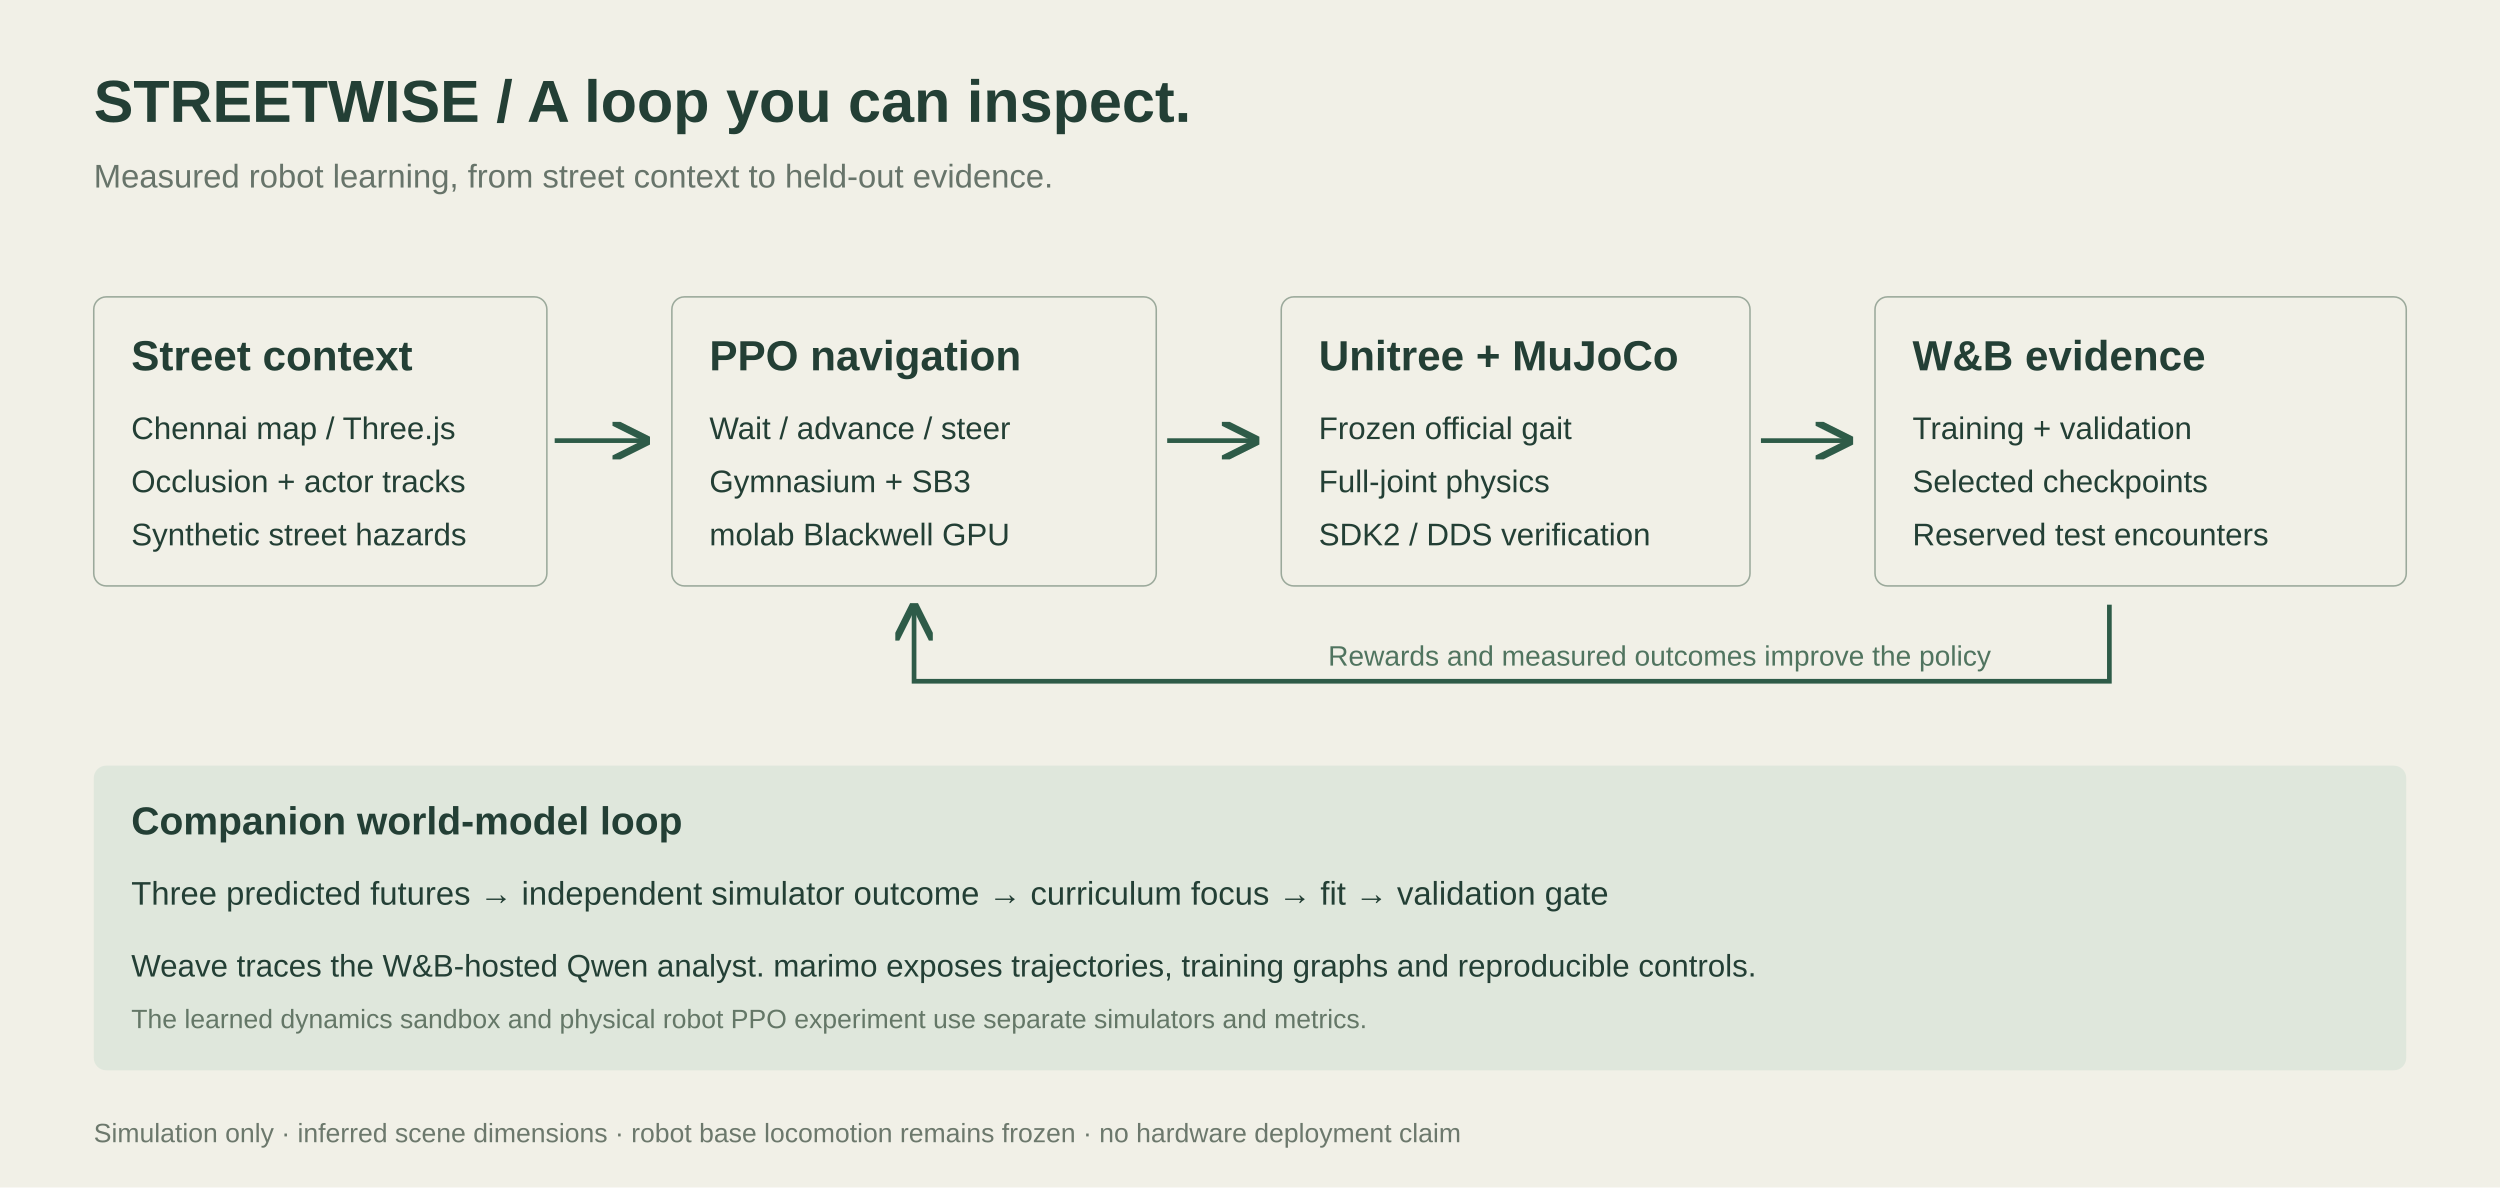
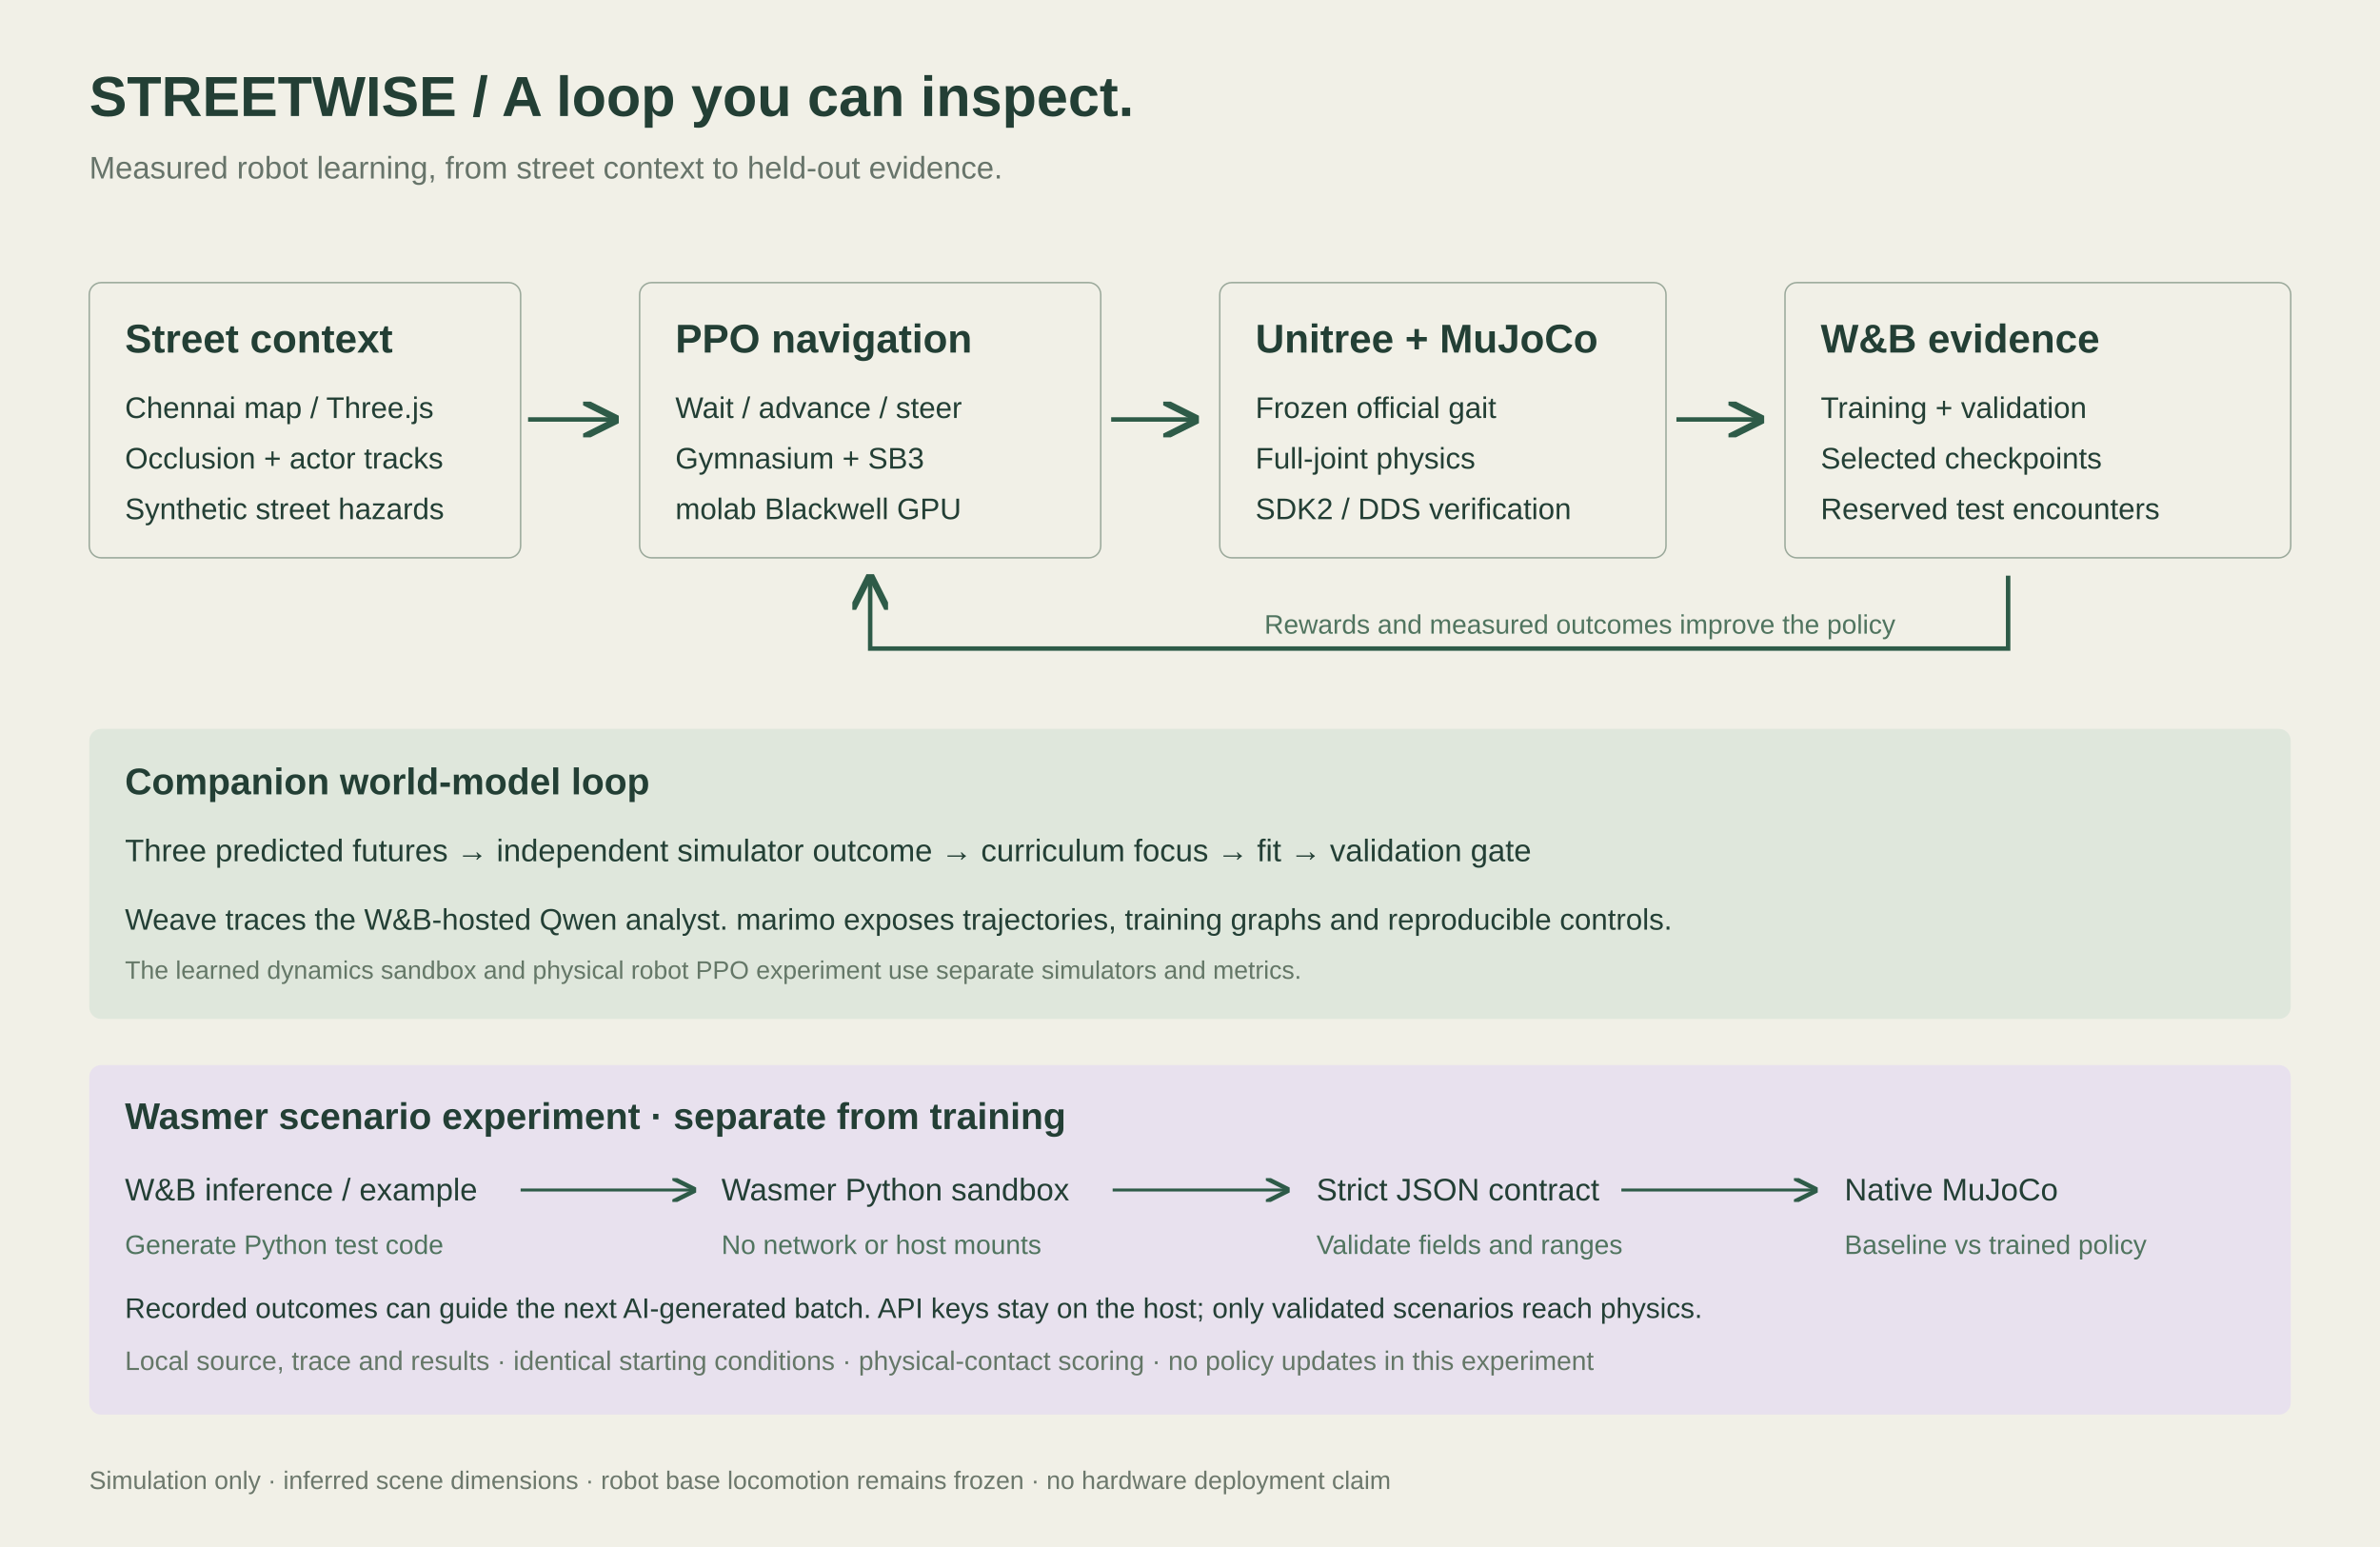
- <svg xmlns="http://www.w3.org/2000/svg" width="1600" height="760" viewBox="0 0 1600 760">
+ <svg xmlns="http://www.w3.org/2000/svg" width="1600" height="1040" viewBox="0 0 1600 1040">
  <defs>
    <marker id="arrow" markerWidth="8" markerHeight="8" refX="7" refY="4" orient="auto">
      <path d="M0,0 L8,4 L0,8" fill="none" stroke="#2e5b48" stroke-width="1.5" />
    </marker>
  </defs>
-   <rect width="1600" height="760" fill="#f1f0e7" />
+   <rect width="1600" height="1040" fill="#f1f0e7" />
  <g font-family="Arial,sans-serif" fill="#233f35">
    <text x="60" y="78" font-size="38" font-weight="bold">STREETWISE / A loop you can inspect.</text>
    <text x="60" y="120" font-size="21" fill="#67746a">Measured robot learning, from street context to held-out evidence.</text>
    <g stroke="#9ba99b" fill="none">
      <rect x="60" y="190" width="290" height="185" rx="8" />
      <rect x="430" y="190" width="310" height="185" rx="8" />
      <rect x="820" y="190" width="300" height="185" rx="8" />
      <rect x="1200" y="190" width="340" height="185" rx="8" />
    </g>
    <g font-size="27" font-weight="bold">
      <text x="84" y="237">Street context</text>
      <text x="454" y="237">PPO navigation</text>
      <text x="844" y="237">Unitree + MuJoCo</text>
      <text x="1224" y="237">W&amp;B evidence</text>
    </g>
    <g font-size="20">
      <text x="84" y="281">Chennai map / Three.js</text>
      <text x="84" y="315">Occlusion + actor tracks</text>
      <text x="84" y="349">Synthetic street hazards</text>
      <text x="454" y="281">Wait / advance / steer</text>
      <text x="454" y="315">Gymnasium + SB3</text>
      <text x="454" y="349">molab Blackwell GPU</text>
      <text x="844" y="281">Frozen official gait</text>
      <text x="844" y="315">Full-joint physics</text>
      <text x="844" y="349">SDK2 / DDS verification</text>
      <text x="1224" y="281">Training + validation</text>
      <text x="1224" y="315">Selected checkpoints</text>
      <text x="1224" y="349">Reserved test encounters</text>
    </g>
    <g fill="none" stroke="#2e5b48" stroke-width="3" marker-end="url(#arrow)">
      <path d="M355,282 H413" />
      <path d="M747,282 H803" />
      <path d="M1127,282 H1183" />
      <path d="M1350,387 V436 H585 V389" />
    </g>
    <text x="850" y="426" font-size="18" fill="#50745f">Rewards and measured outcomes improve the policy</text>
    <rect x="60" y="490" width="1480" height="195" rx="8" fill="#dfe7dc" />
    <text x="84" y="534" font-size="25" font-weight="bold">Companion world-model loop</text>
    <text x="84" y="579" font-size="21">Three predicted futures → independent simulator outcome → curriculum focus → fit → validation gate</text>
    <text x="84" y="625" font-size="20">Weave traces the W&amp;B-hosted Qwen analyst. marimo exposes trajectories, training graphs and reproducible controls.</text>
    <text x="84" y="658" font-size="17" fill="#647767">The learned dynamics sandbox and physical robot PPO experiment use separate simulators and metrics.</text>
-     <text x="60" y="731" font-size="17" fill="#6c786c">Simulation only · inferred scene dimensions · robot base locomotion remains frozen · no hardware deployment claim</text>
+     <rect x="60" y="716" width="1480" height="235" rx="8" fill="#e8e1ee" />
+     <text x="84" y="759" font-size="25" font-weight="bold">Wasmer scenario experiment · separate from training</text>
+     <g font-size="21">
+       <text x="84" y="807">W&amp;B inference / example</text>
+       <text x="485" y="807">Wasmer Python sandbox</text>
+       <text x="885" y="807">Strict JSON contract</text>
+       <text x="1240" y="807">Native MuJoCo</text>
+     </g>
+     <g fill="none" stroke="#2e5b48" stroke-width="2" marker-end="url(#arrow)">
+       <path d="M350 800 H466" />
+       <path d="M748 800 H865" />
+       <path d="M1090 800 H1220" />
+     </g>
+     <g font-size="18" fill="#50745f">
+       <text x="84" y="843">Generate Python test code</text>
+       <text x="485" y="843">No network or host mounts</text>
+       <text x="885" y="843">Validate fields and ranges</text>
+       <text x="1240" y="843">Baseline vs trained policy</text>
+     </g>
+     <text x="84" y="886" font-size="19">Recorded outcomes can guide the next AI-generated batch. API keys stay on the host; only validated scenarios reach physics.</text>
+     <text x="84" y="921" font-size="18" fill="#647767">Local source, trace and results · identical starting conditions · physical-contact scoring · no policy updates in this experiment</text>
+     <text x="60" y="1001" font-size="17" fill="#6c786c">Simulation only · inferred scene dimensions · robot base locomotion remains frozen · no hardware deployment claim</text>
  </g>
</svg>
